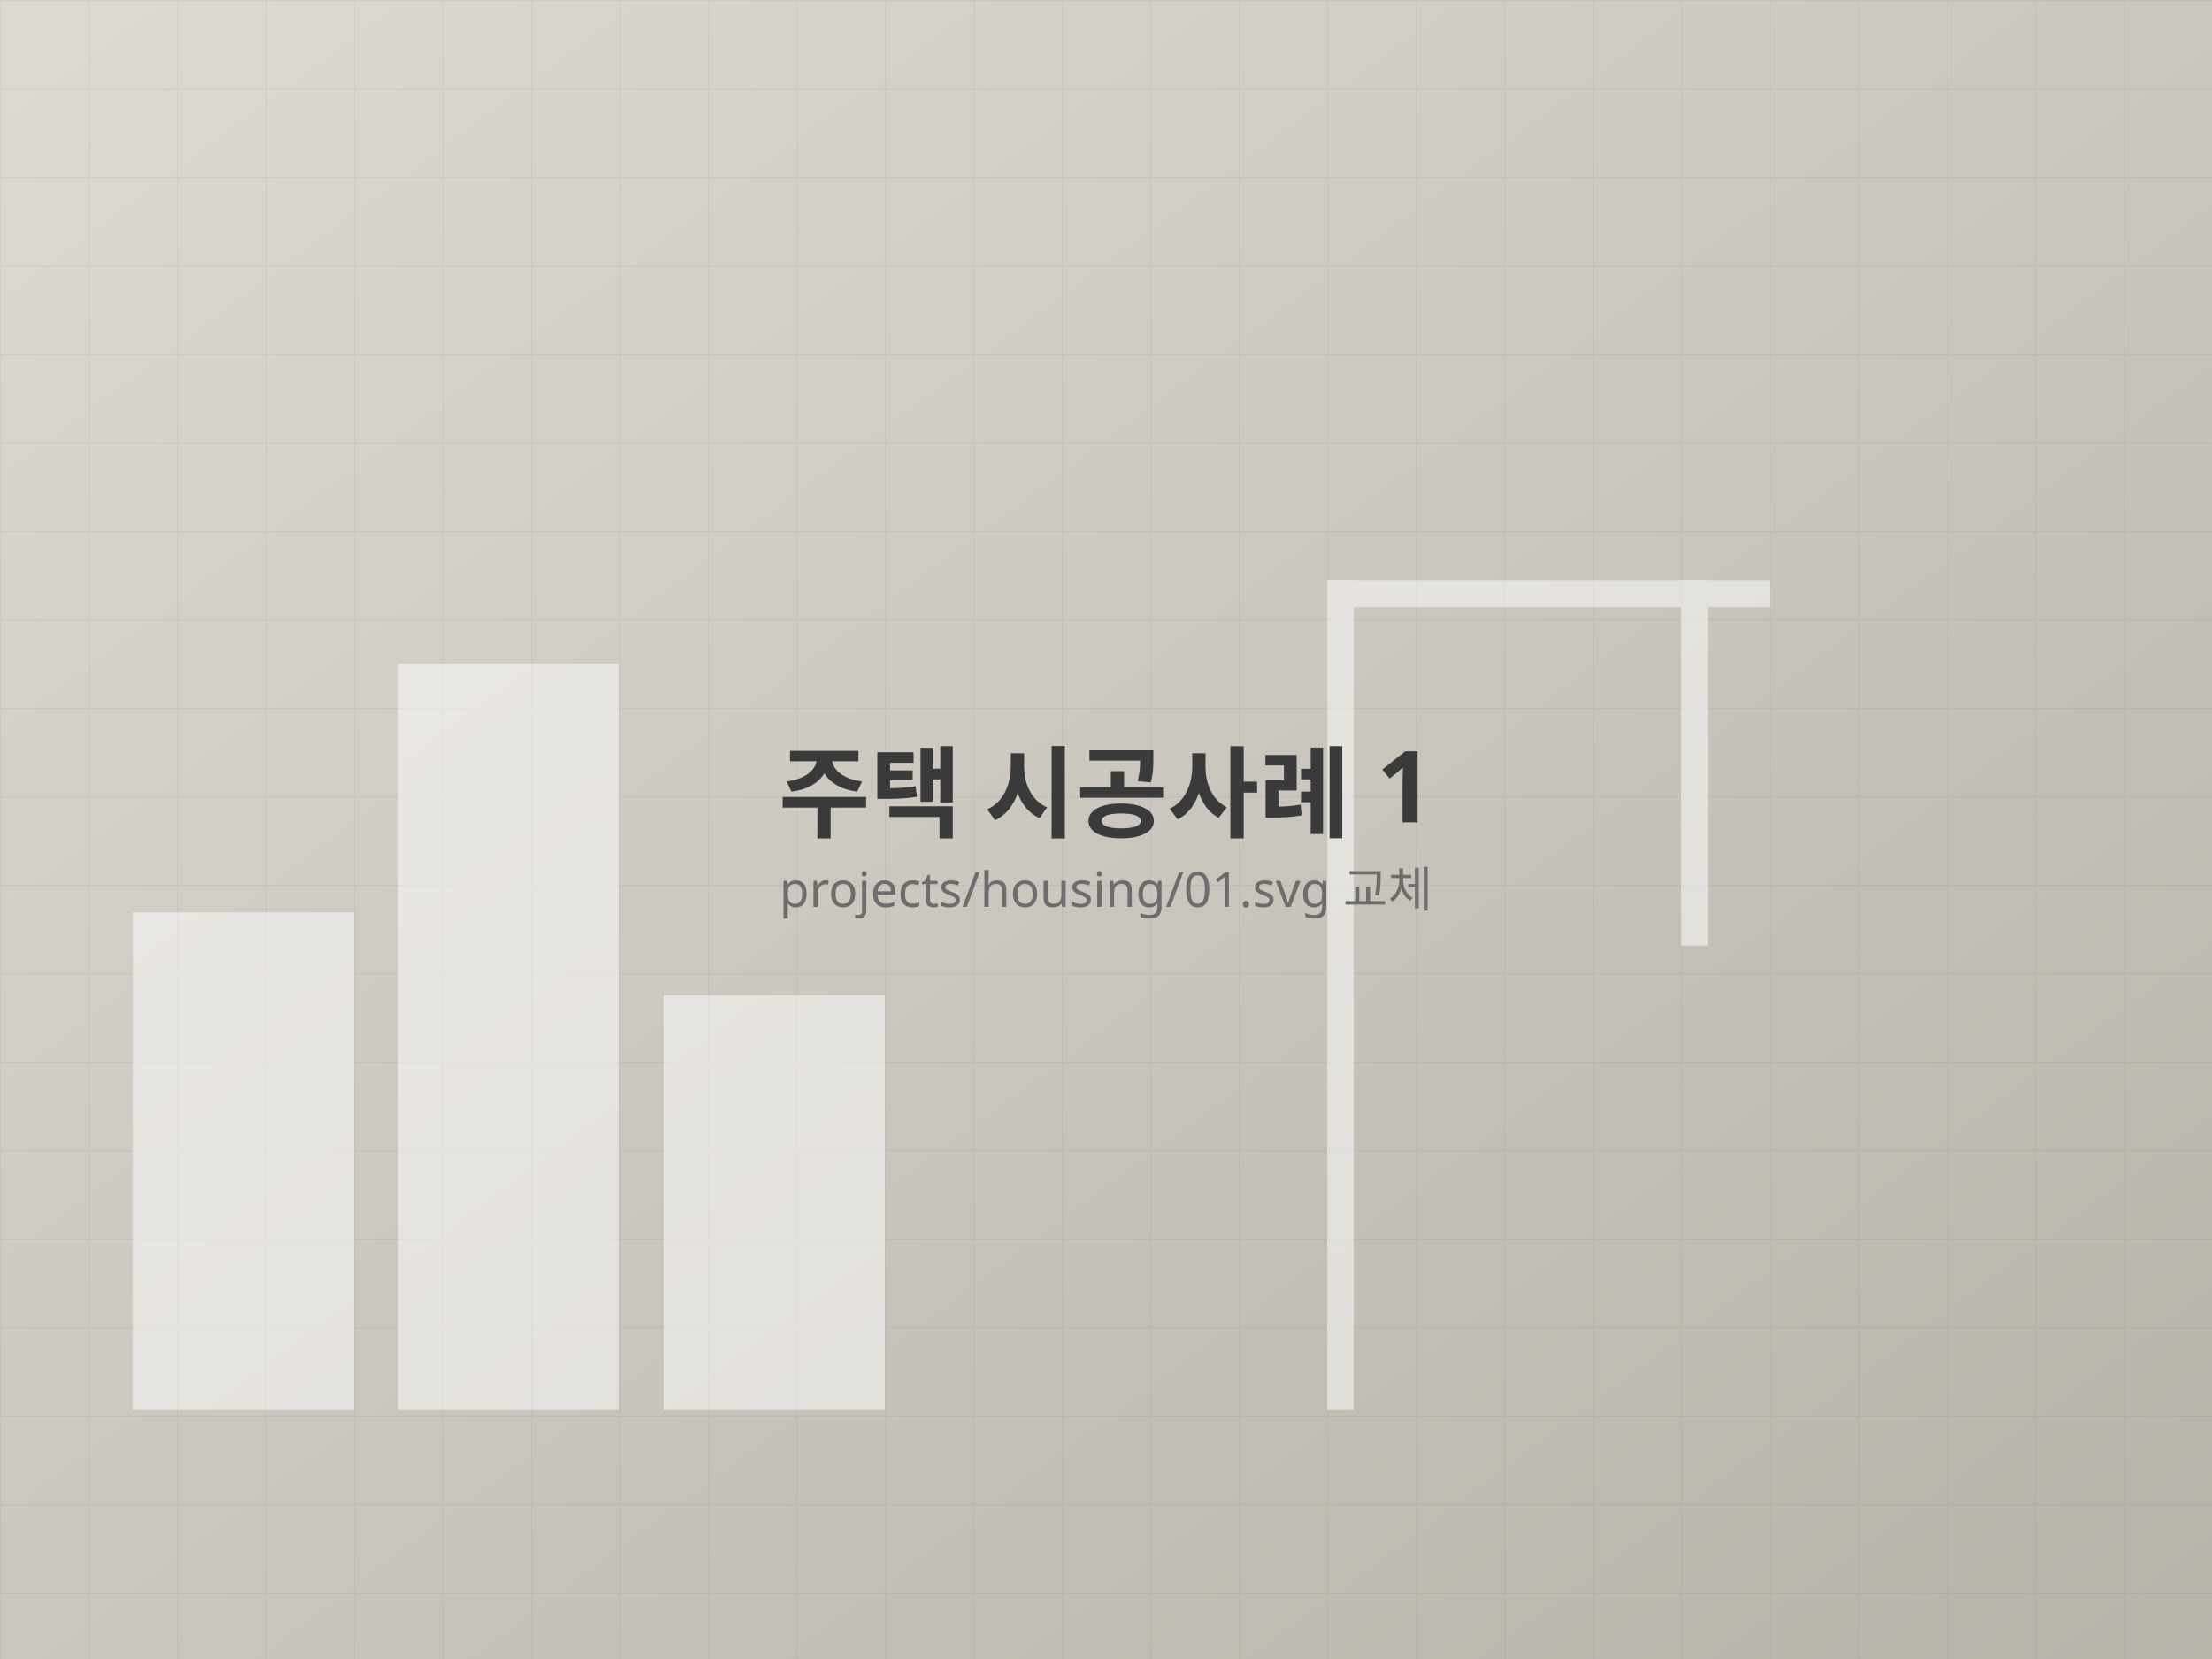
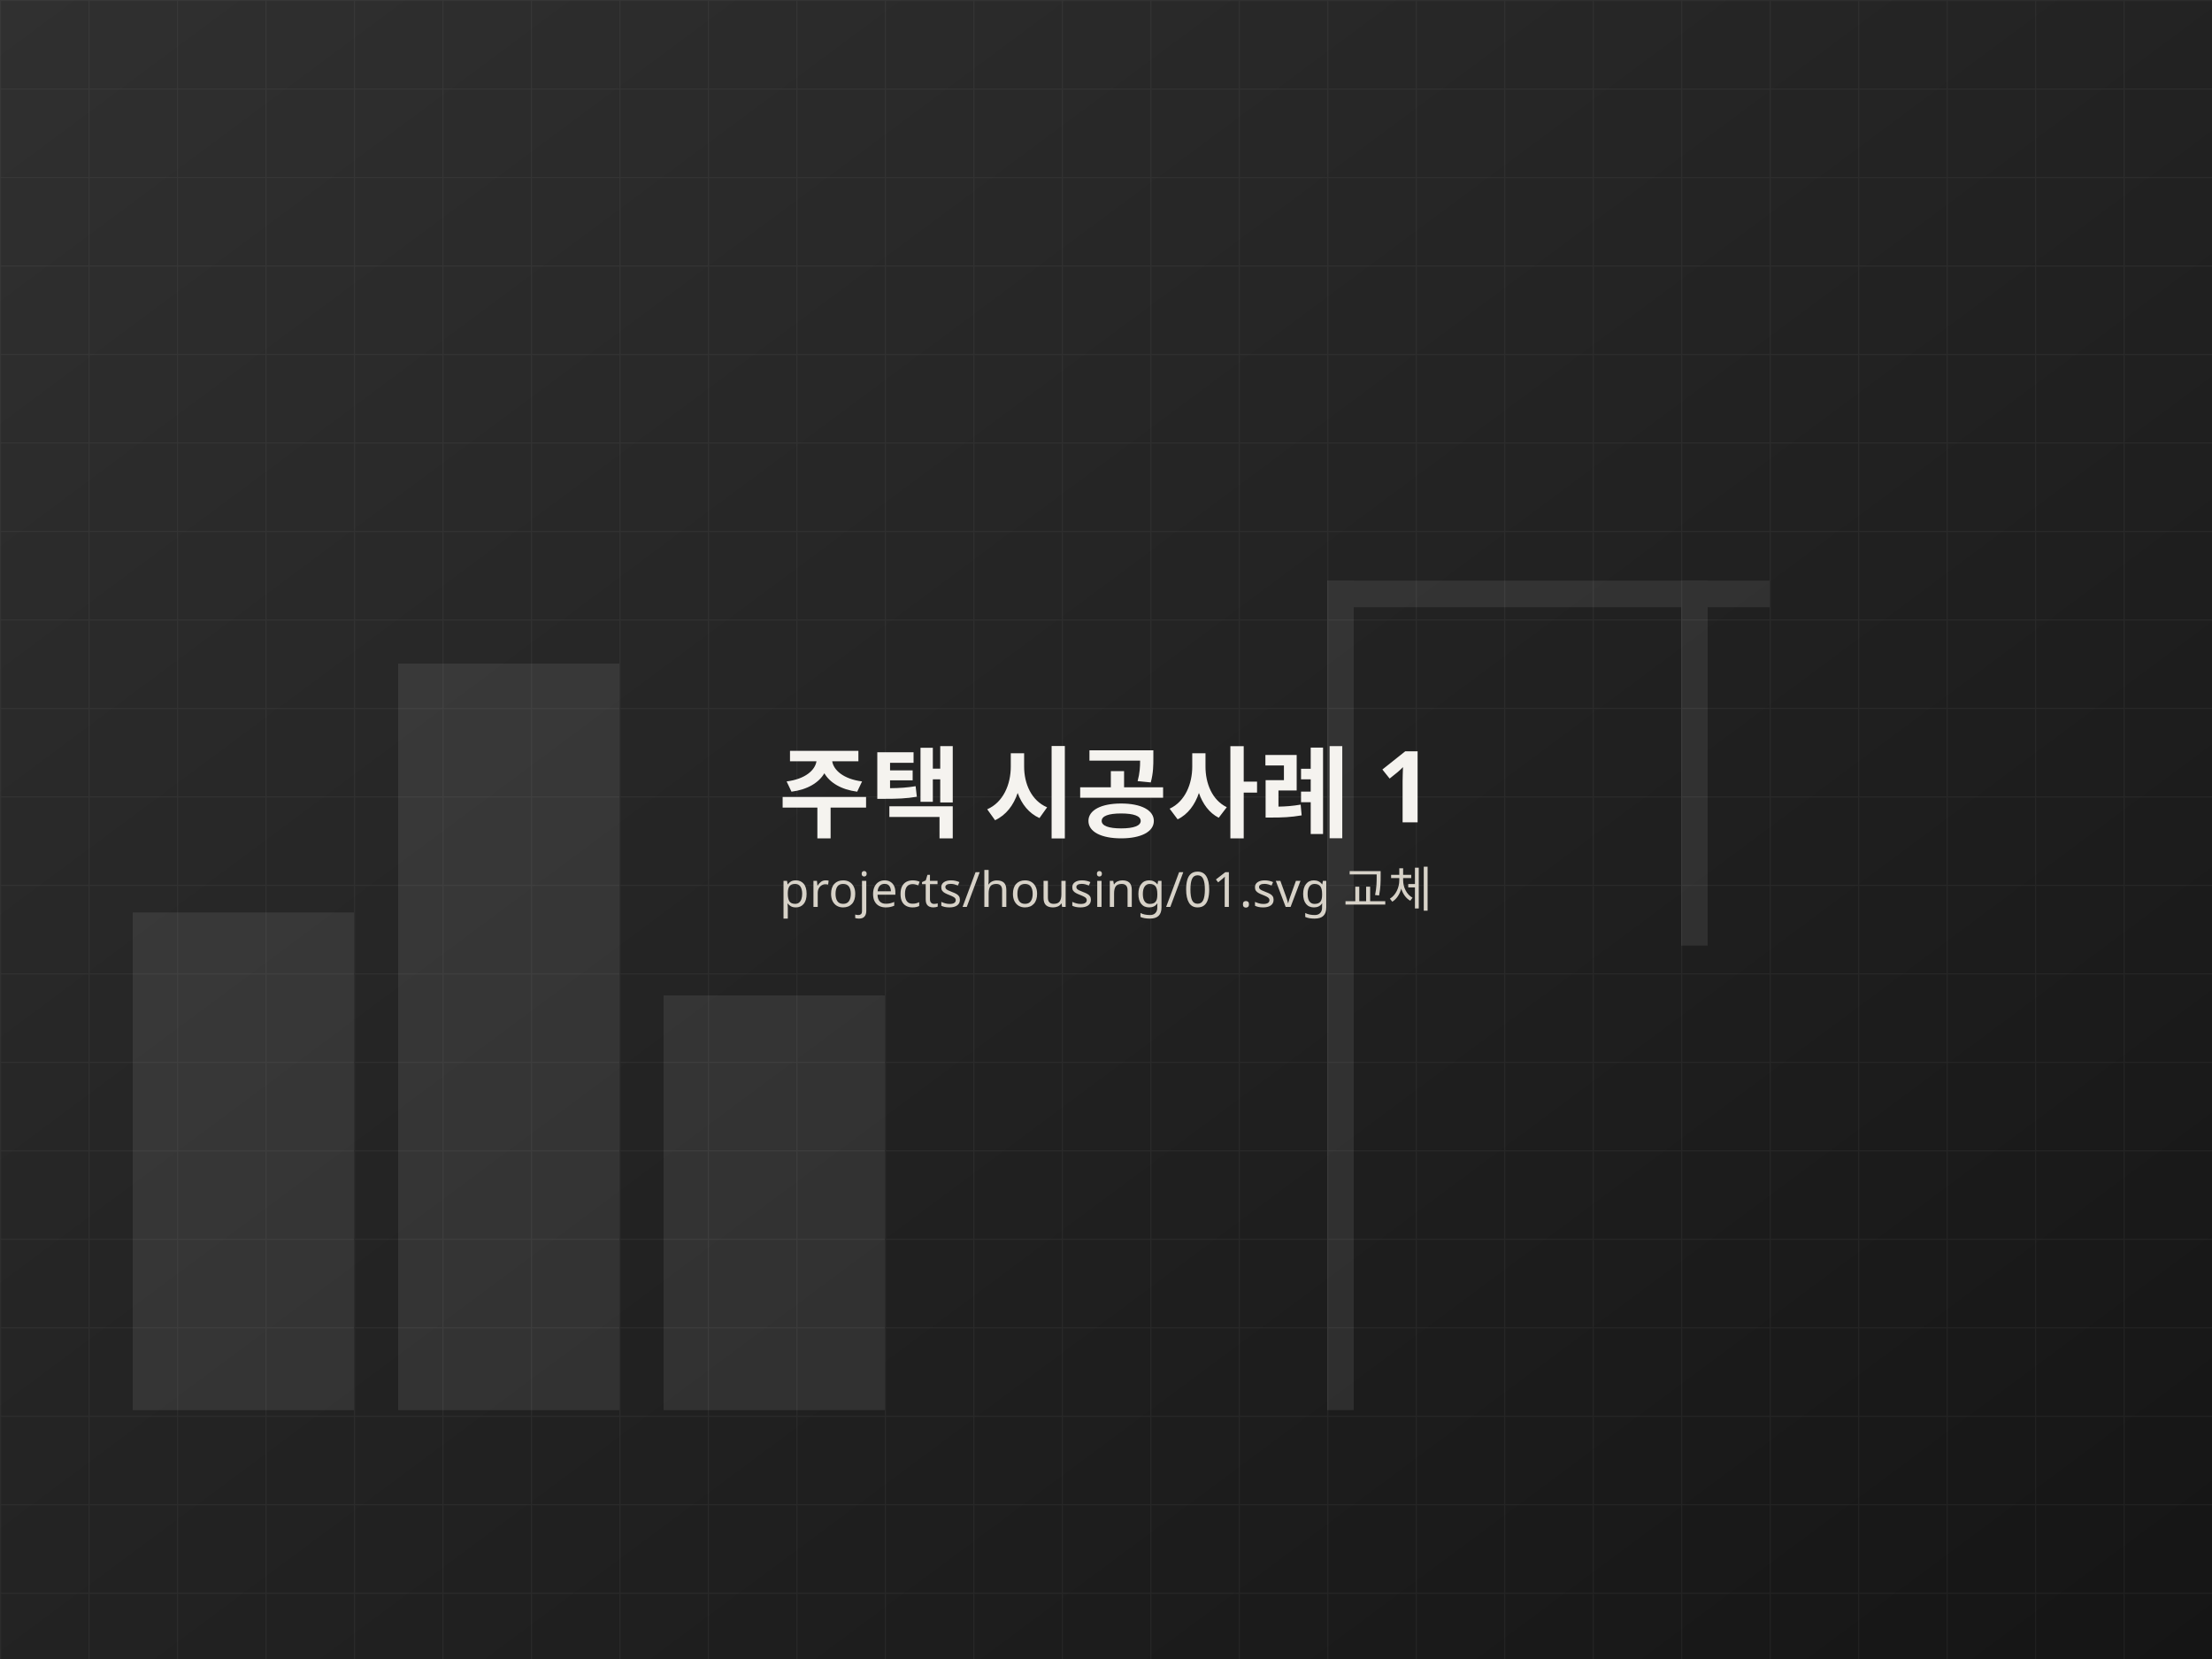
<svg xmlns="http://www.w3.org/2000/svg" width="1000" height="750" viewBox="0 0 1000 750">
  <defs>
    <linearGradient id="g" x1="0" y1="0" x2="1" y2="1">
-       <stop offset="0%" stop-color="#dedad3" />
-       <stop offset="100%" stop-color="#b8b3a9" />
+       <stop offset="0%" stop-color="#303030" />
+       <stop offset="100%" stop-color="#151515" />
    </linearGradient>
    <pattern id="grid" width="40" height="40" patternUnits="userSpaceOnUse">
-       <path d="M40 0H0V40" fill="none" stroke="#000000" stroke-opacity="0.045" stroke-width="1" />
+       <path d="M40 0H0V40" fill="none" stroke="#ffffff" stroke-opacity="0.045" stroke-width="1" />
    </pattern>
  </defs>
  <rect width="1000" height="750" fill="url(#g)" />
  <rect width="1000" height="750" fill="url(#grid)" />
-   <g opacity="0.5" fill="#ffffff">
+   <g opacity="0.08" fill="#ffffff">
    <rect x="6%" y="55%" width="10%" height="30%" />
    <rect x="18%" y="40%" width="10%" height="45%" />
    <rect x="30%" y="60%" width="10%" height="25%" />
    <rect x="60%" y="35%" width="1.2%" height="50%" />
    <rect x="60%" y="35%" width="20%" height="1.6%" />
    <rect x="76%" y="35%" width="1.2%" height="22%" />
  </g>
  <g font-family="'Pretendard Variable', 'Apple SD Gothic Neo', sans-serif" text-anchor="middle">
-     <text x="50%" y="50%" font-size="45" font-weight="700" fill="#3A3A3A">주택 시공사례 1</text>
-     <text x="50%" y="410" font-size="22" fill="#6D6D6D">projects/housing/01.svg 교체</text>
+     <text x="50%" y="50%" font-size="45" font-weight="700" fill="#F5F3EF">주택 시공사례 1</text>
+     <text x="50%" y="410" font-size="22" fill="#D7D2C8">projects/housing/01.svg 교체</text>
  </g>
</svg>
